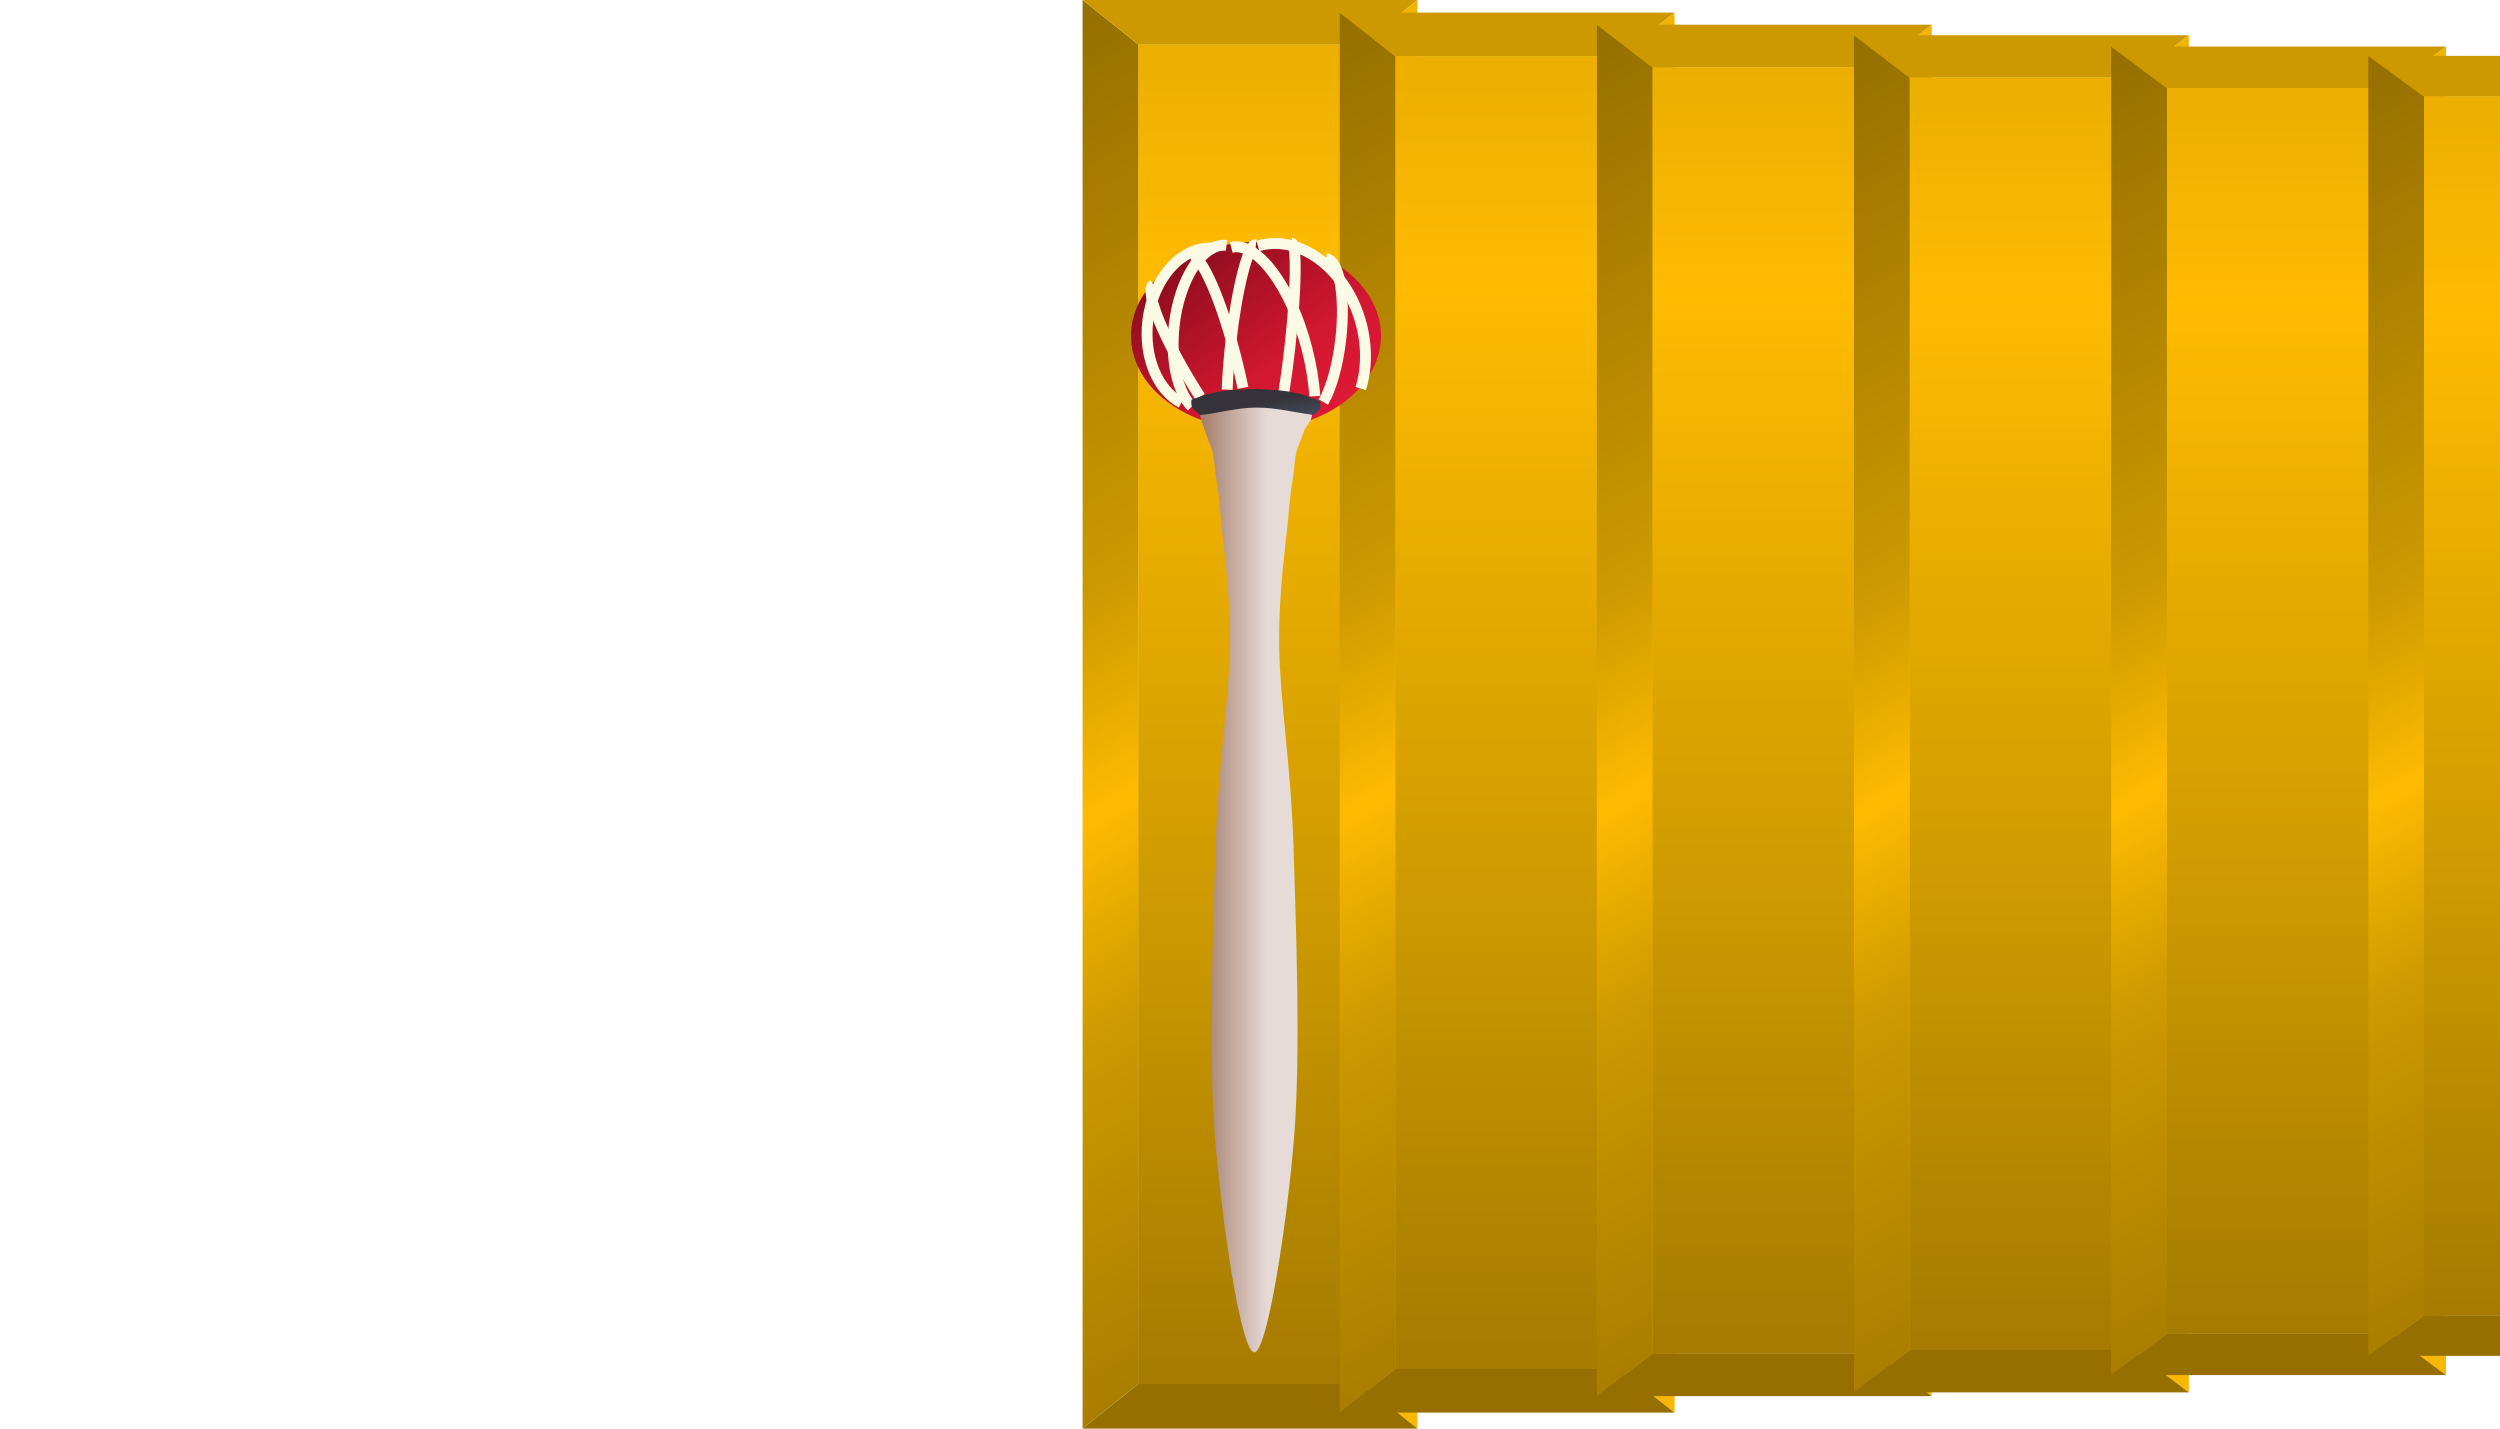
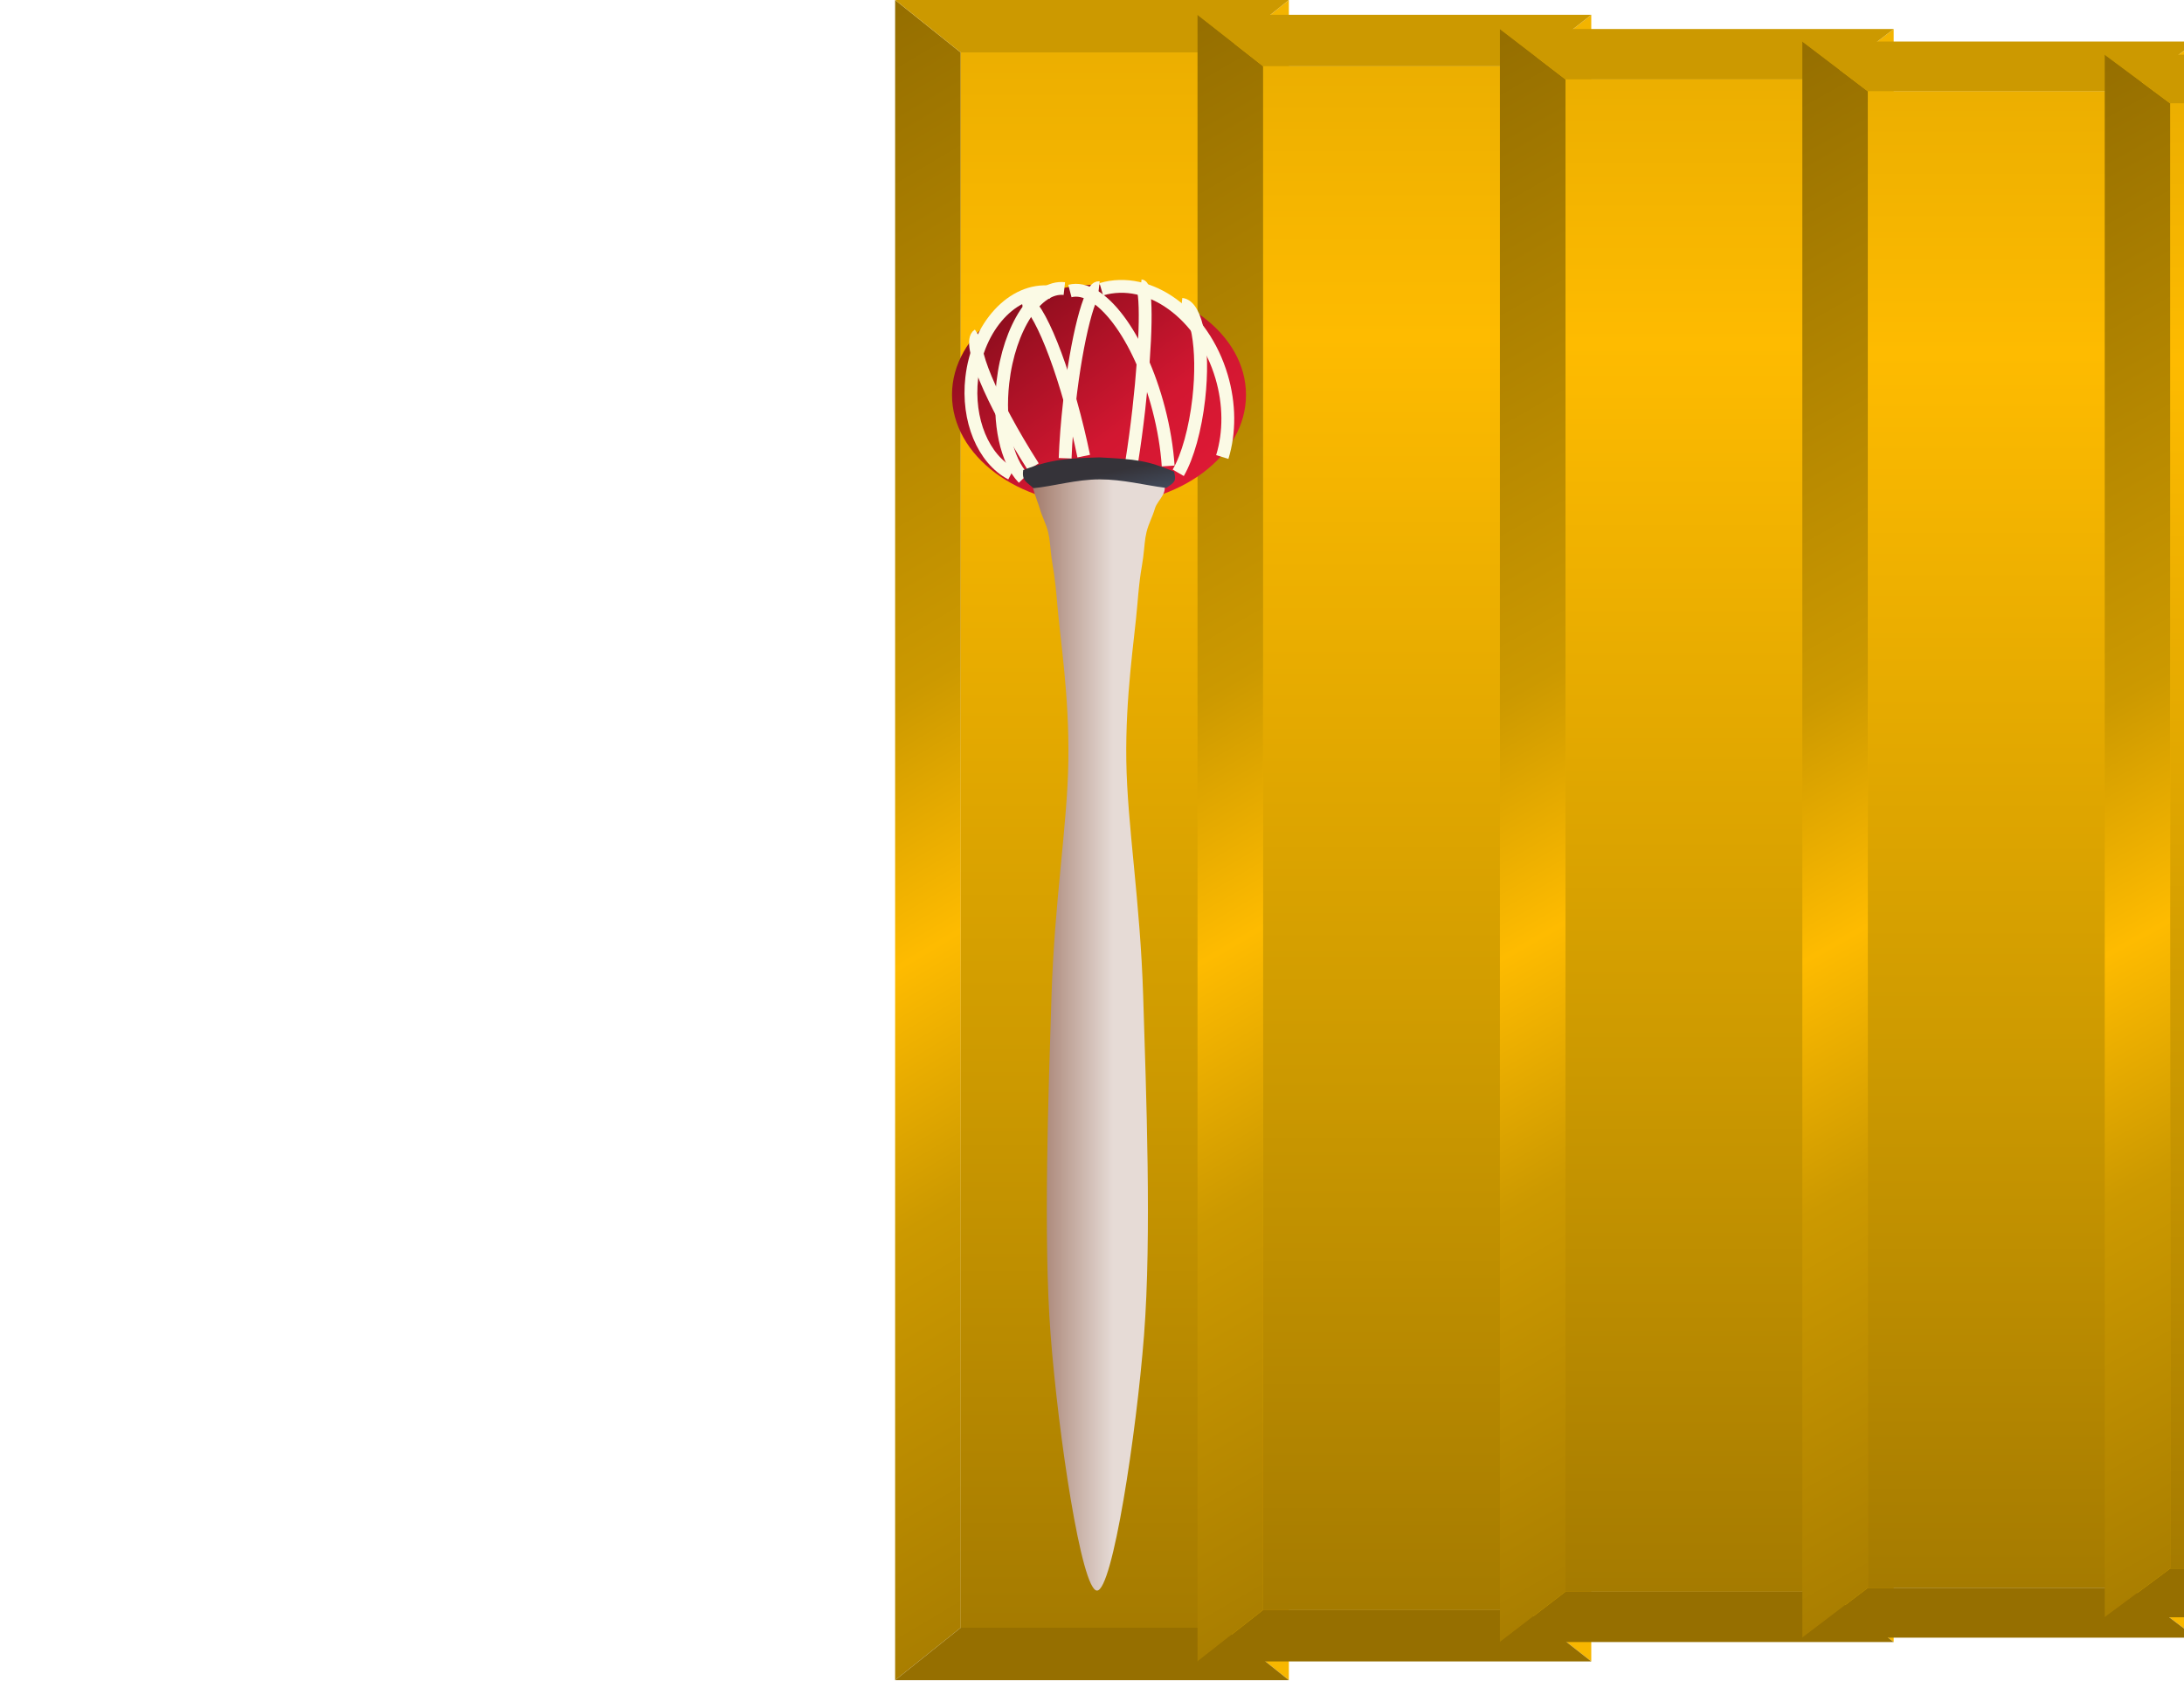
- <svg xmlns="http://www.w3.org/2000/svg" viewBox="0 0 350 200" xml:space="preserve" overflow="hidden">
+ <svg xmlns="http://www.w3.org/2000/svg" viewBox="0 0 260 200" xml:space="preserve" overflow="hidden">
  <defs>
    <linearGradient x1="35" y1="140" x2="35" y2="25" gradientUnits="userSpaceOnUse" spreadMethod="reflect" id="fill1">
      <stop offset="0" stop-color="#966F00" />
      <stop offset="0.5" stop-color="#CC9900" />
      <stop offset="1" stop-color="#FEBB00" />
    </linearGradient>
    <linearGradient x1="41" y1="830" x2="54" y2="82" gradientUnits="userSpaceOnUse" spreadMethod="reflect" id="fill2">
      <stop offset="0" stop-color="#966F00" />
      <stop offset="0.5" stop-color="#CC9900" />
      <stop offset="1" stop-color="#FEBB00" />
    </linearGradient>
    <linearGradient x1="42" y1="-24" x2="74" y2="30" gradientUnits="userSpaceOnUse" spreadMethod="reflect" id="fill3">
      <stop offset="0" stop-color="#966F00" />
      <stop offset="0.72" stop-color="#CC9900" />
      <stop offset="1" stop-color="#FEBB00" />
    </linearGradient>
    <linearGradient x1="44.254" y1="-28.155" x2="270.746" y2="274.155" gradientUnits="userSpaceOnUse" spreadMethod="reflect" id="panggulred-fill">
      <stop offset="0" stop-color="#780A17" />
      <stop offset="0.617" stop-color="#D21731" />
      <stop offset="1" stop-color="#E41A37" />
    </linearGradient>
    <linearGradient x1="86" y1="805" x2="228" y2="805" gradientUnits="userSpaceOnUse" spreadMethod="reflect" id="panggulgrip-fill">
      <stop offset="0" stop-color="#A27A6A" />
      <stop offset="0.61" stop-color="#E6DBD6" />
      <stop offset="1" stop-color="#E6DBD6" />
    </linearGradient>
    <linearGradient x1="151.082" y1="174.799" x2="163.918" y2="238.201" gradientUnits="userSpaceOnUse" spreadMethod="reflect" id="panggulblack-fill">
      <stop offset="0" stop-color="#353339" />
      <stop offset="0.52" stop-color="#353339" />
      <stop offset="1" stop-color="#434C5D" />
    </linearGradient>
    <rect x="0" y="0" rx="12" ry="12" width="30" height="90" fill="#CC9900" fill-rule="evenodd" id="separator" />
    <symbol id="daun" width="30" height="128" viewBox="0 0 30 128">
      <rect class="highlight-target-bg" x="5" y="4" width="20" height="120" fill="url(#fill1)" fill-opacity="1" />
      <path class="fixed-item" id="rechts" d="M30 0 30 128 25 124 25 4Z" fill="url(#fill2)" fill-rule="evenodd" fill-opacity="1" />
      <path class="fixed-item" id="links" d="M0 0 0 128 5 124 5 4Z" fill="url(#fill3)" fill-rule="evenodd" fill-opacity="1" />
      <path class="fixed-item" id="boven" d="M0 0 30 0 25 4 5 4Z" fill="#CC9900" fill-rule="evenodd" fill-opacity="1" />
      <path class="fixed-item" id="onder" d="M0 128 30 128 25 124 5 124Z" fill="#966F00" fill-rule="evenodd" fill-opacity="1" />
    </symbol>
    <symbol id="highlight-target" width="30" height="128" viewBox="0 0 30 128">
      <rect class="highlight-target" x="5" y="4" width="20" height="120" />
    </symbol>
    <symbol id="suspenders" width="6" height="128" viewBox="0 0 6 128">
      <rect class="fixed-item" x="1" y="32" rx="2" ry="2" width="3" height="9" fill="#CC9900" fill-rule="evenodd" />
      <rect class="fixed-item" x="1" y="87" rx="2" ry="2" width="3" height="9" fill="#CC9900" fill-rule="evenodd" />
    </symbol>
    <symbol id="panggul" width="40" height="180" viewBox="0 0 40 180">
      <g transform="scale(0.1 0.1) translate(50 300)">
        <path d="M0 123C-2.00518e-14 57.831 70.515 5 157.5 5 244.485 5 315 57.831 315 123 315 188.17 244.485 241 157.5 241 70.515 241-1.00259e-13 188.17 0 123Z" fill="url(#panggulred-fill)" fill-rule="evenodd" />
        <path d="M92.631 206 218.824 206 224.729 213.774C234.256 227.014 220.21 235.188 217.499 244.538 214.788 253.888 210.57 261.126 208.461 269.873 206.352 278.619 206.503 283.898 204.846 297.018 203.189 310.137 201.532 312.249 198.52 348.592 195.507 384.936 185.716 445.258 186.771 515.08 187.825 584.902 201.683 664.979 204.846 767.526 208.009 870.072 213.995 1024.28 205.75 1130.36 197.505 1236.44 172.054 1404 155.375 1404 138.697 1404 113.81 1236.44 105.678 1130.36 97.546 1024.28 103.419 870.072 106.582 767.526 109.745 664.979 123.603 584.902 124.657 515.08 125.712 445.258 115.921 384.936 112.908 348.592 109.896 312.249 108.239 310.137 106.582 297.018 104.925 283.898 105.076 278.619 102.967 269.873 100.858 261.126 96.641 253.888 93.929 244.538 91.218 235.188 83.687 219.203 86.699 213.774 88.271 211.346 90.241 208.765 92.53 206.106L92.631 206Z" fill="url(#panggulgrip-fill)" fill-rule="evenodd" />
        <path d="M159.969 9.884C211.402-5.299 269.114 36.653 288.873 103.586 297.472 132.716 297.721 163.252 289.574 189.602" stroke="#FBFAE5" stroke-width="13.75" stroke-miterlimit="8" fill="none" fill-rule="evenodd" />
        <path d="M126.323 11.769C158.483 3.386 201.09 60.028 221.487 138.282 226.845 158.838 230.3 179.627 231.614 199.207" stroke="#FBFAE5" stroke-width="13.75" stroke-miterlimit="8" fill="none" fill-rule="evenodd" />
        <path d="M54.128 0C84.023-4.10638e-14 108.257 48.136 108.257 107.514 108.257 151.044 95.042 190.279 74.784 206.891" stroke="#FBFAE5" stroke-width="13.75" stroke-miterlimit="8" fill="none" fill-rule="evenodd" transform="matrix(-0.993647 -0.112546 -0.112546 0.993647 174.152 15.2499)" />
        <path d="M73.985 21.064C88.096 17.644 115.316 79.987 134.782 160.311 137.079 169.789 139.207 179.284 141.137 188.66" stroke="#FBFAE5" stroke-width="13.75" stroke-miterlimit="8" fill="none" fill-rule="evenodd" />
        <path d="M26.29 0C40.81-9.5262e-14 52.581 67 52.581 149.65 52.581 150.009 52.581 150.369 52.58 150.729" stroke="#FBFAE5" stroke-width="13.75" stroke-miterlimit="8" fill="none" fill-rule="evenodd" transform="matrix(-0.842906 0.53806 0.53806 0.842906 50.361 44.7144)" />
        <path d="M17.573 0C27.278-9.60252e-14 35.146 56.281 35.146 125.707 35.146 146.63 34.416 167.222 33.022 185.617" stroke="#FBFAE5" stroke-width="13.75" stroke-miterlimit="8" fill="none" fill-rule="evenodd" transform="matrix(-0.993647 -0.112546 -0.112546 0.993647 174.93 10.2163)" />
        <path d="M202.332 6.147C209.317 6.938 208.328 66.301 200.124 138.738 197.946 157.97 195.386 176.92 192.627 194.246" stroke="#FBFAE5" stroke-width="13.75" stroke-miterlimit="8" fill="none" fill-rule="evenodd" />
        <path d="M246.008 26.005C262.285 27.849 270.519 73.146 264.399 127.179 260.739 159.496 252.507 189.183 242.404 206.504" stroke="#FBFAE5" stroke-width="13.75" stroke-miterlimit="8" fill="none" fill-rule="evenodd" />
        <path d="M157.935 190C197.222 192.024 208.773 193.184 237.912 205.214 240.515 215.445 238.725 216.567 229.504 222.749 205.756 219.685 183.359 213.585 158.26 213.558 133.378 213.53 108.061 221.043 87.192 223 80.527 216.522 74.537 215.441 76.317 203.564 107.435 191.59 124.583 191.075 157.935 190Z" fill="url(#panggulblack-fill)" fill-rule="evenodd" />
        <path d="M73.793 0C114.547-2.57138e-14 147.585 45.213 147.585 100.986 147.585 146.118 125.703 185.771 93.982 198.119" stroke="#FBFAE5" stroke-width="13.75" stroke-miterlimit="8" fill="none" fill-rule="evenodd" transform="matrix(-0.993647 -0.112546 -0.112546 0.993647 179.168 21.2174)" />
      </g>
    </symbol>
  </defs>
  <style>
         
       .target *{
            fill:inherit;
        }
         
        .target {
            fill:url(#fill1);
        }
    </style>
  <use id="dummy" href="#suspenders" x="0" y="0" transform="scale(1 .98)" />" 0.00"
    <use id="DING1-daun" class="daun" href="#daun" x="0" y="0.0%" transform="scale(1 1.00)" />
  <use id="DING1" class="target" href="#highlight-target" x="0" y="0.0%" transform="scale(1 1.00)" />
  <use id="" href="#suspenders" x="30" />
  <use id="DONG1-daun" class="daun" href="#daun" x="36" y="0.9%" transform="scale(1 0.98)" />
  <use id="DONG1" class="target" href="#highlight-target" x="36" y="0.9%" transform="scale(1 0.98)" />
  <use id="" href="#suspenders" x="66" />
  <use id="DENG1-daun" class="daun" href="#daun" x="72" y="1.8%" transform="scale(1 0.96)" />
  <use id="DENG1" class="target" href="#highlight-target" x="72" y="1.8%" transform="scale(1 0.96)" />
  <use id="" href="#suspenders" x="102" />
  <use id="DEUNG1-daun" class="daun" href="#daun" x="108" y="2.6%" transform="scale(1 0.95)" />
  <use id="DEUNG1" class="target" href="#highlight-target" x="108" y="2.6%" transform="scale(1 0.95)" />
  <use id="" href="#suspenders" x="138" />
  <use id="DUNG1-daun" class="daun" href="#daun" x="144" y="3.5%" transform="scale(1 0.93)" />
  <use id="DUNG1" class="target" href="#highlight-target" x="144" y="3.5%" transform="scale(1 0.93)" />
  <use id="" href="#suspenders" x="174" />
  <use id="DANG1-daun" class="daun" href="#daun" x="180" y="4.3%" transform="scale(1 0.91)" />
  <use id="DANG1" class="target" href="#highlight-target" x="180" y="4.3%" transform="scale(1 0.91)" />
  <use id="" href="#suspenders" x="210" />
  <use id="DAING1-daun" class="daun" href="#daun" x="216" y="5.1%" transform="scale(1 0.90)" />
  <use id="DAING1" class="target" href="#highlight-target" x="216" y="5.1%" transform="scale(1 0.90)" />
  <g id="helpinghand" class="test">
    <use class="helpinghand" href="#panggul" x="0" y="0" />
    <data class="x" value="{&quot;DING1&quot;: 0, &quot;DONG1&quot;: 36, &quot;DENG1&quot;: 72, &quot;DEUNG1&quot;: 108, &quot;DUNG1&quot;: 144, &quot;DANG1&quot;: 180, &quot;DAING1&quot;: 216}" />
    <data class="y" value="{&quot;y&quot;: 0}" />
    <data class="animation" value="{&quot;hover_x&quot;: 3, &quot;hover_y&quot;: 0, &quot;stroke_x&quot;: -5, &quot;stroke_y&quot;: 30, &quot;stroke_rotation&quot;: -5, &quot;stroke_scale&quot;: [1, 0.9]}" />
  </g>
</svg>
